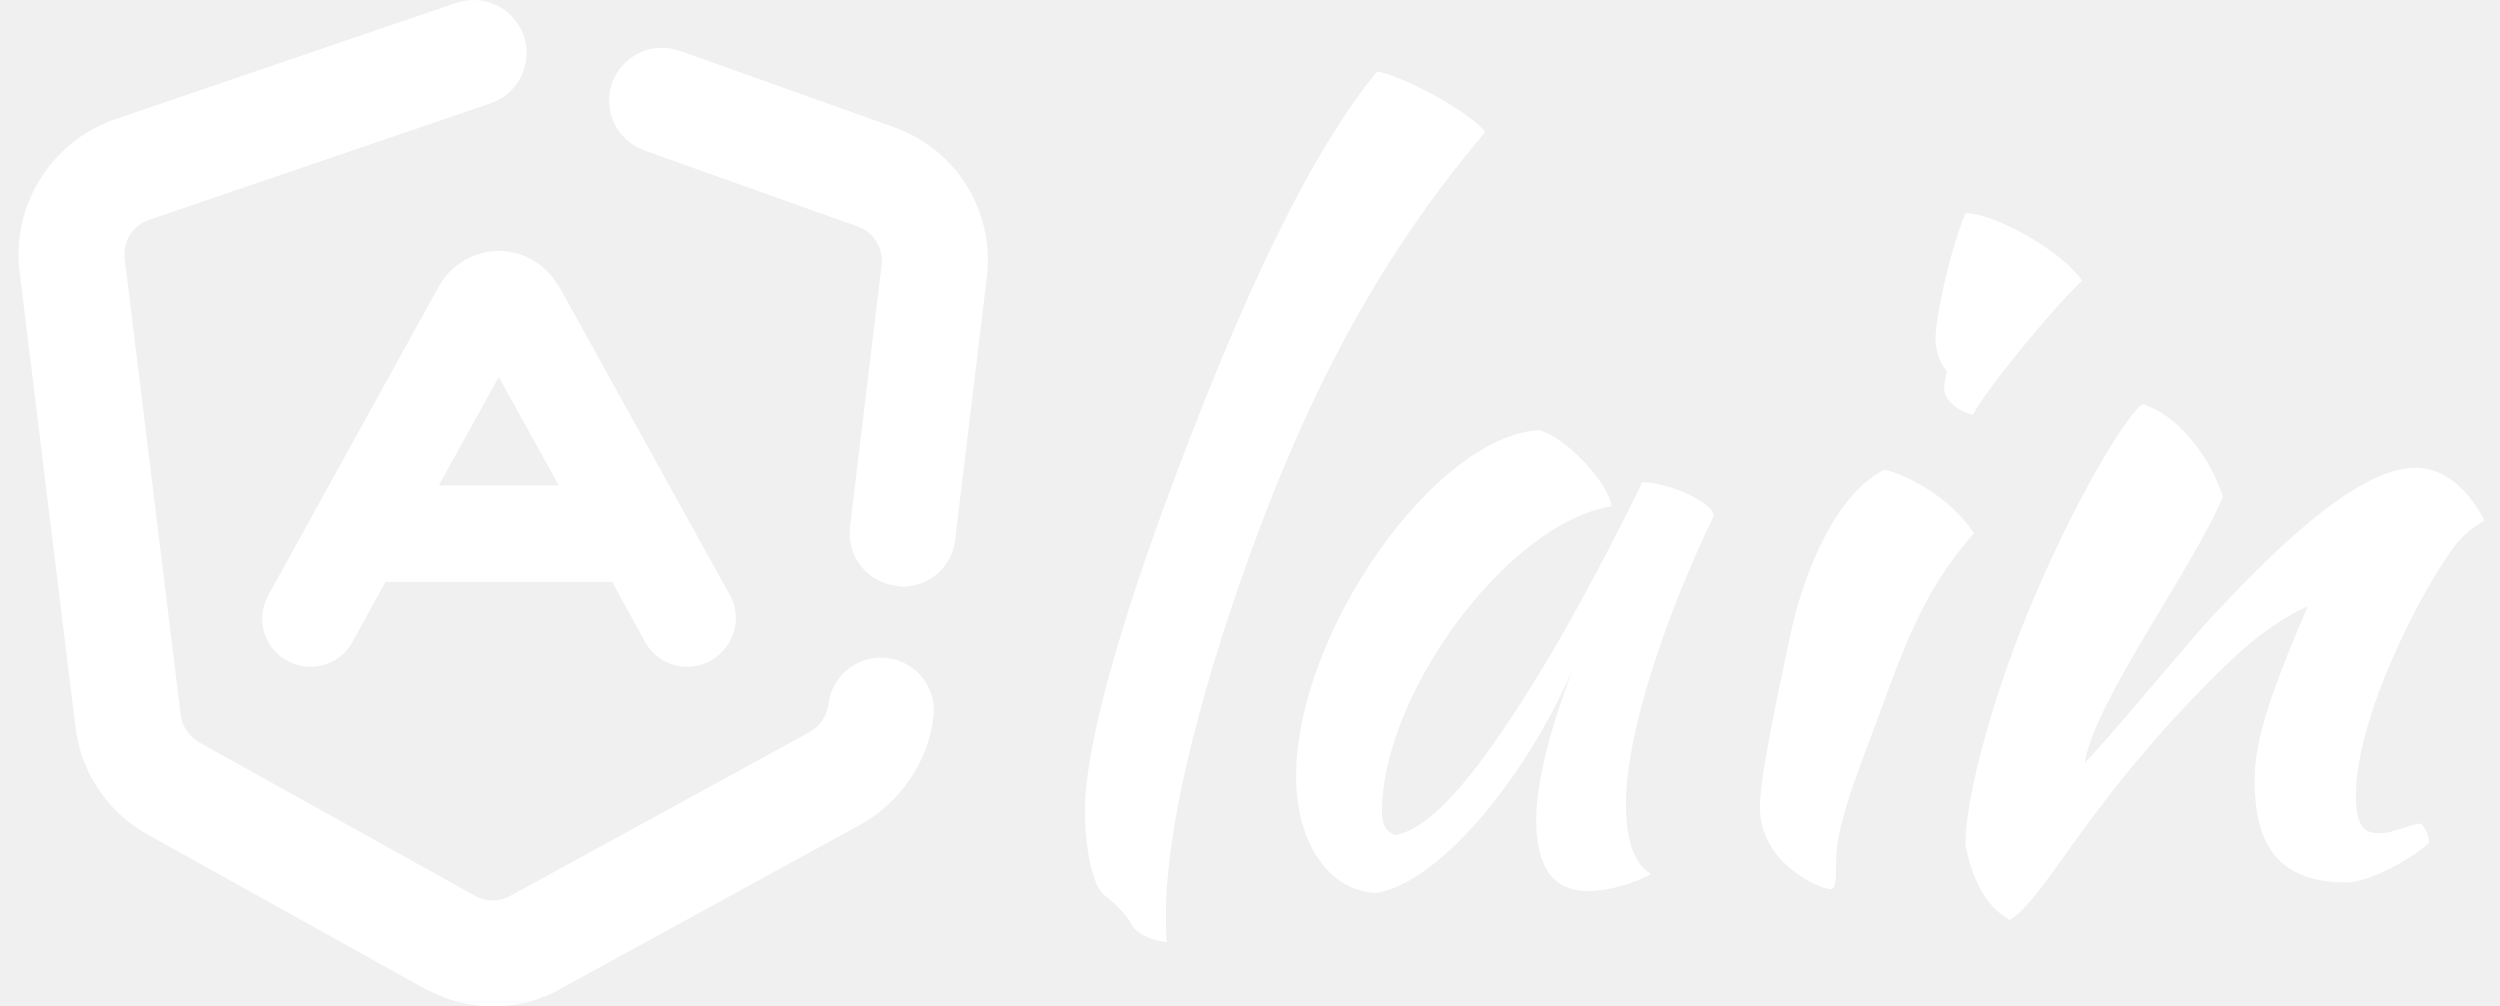
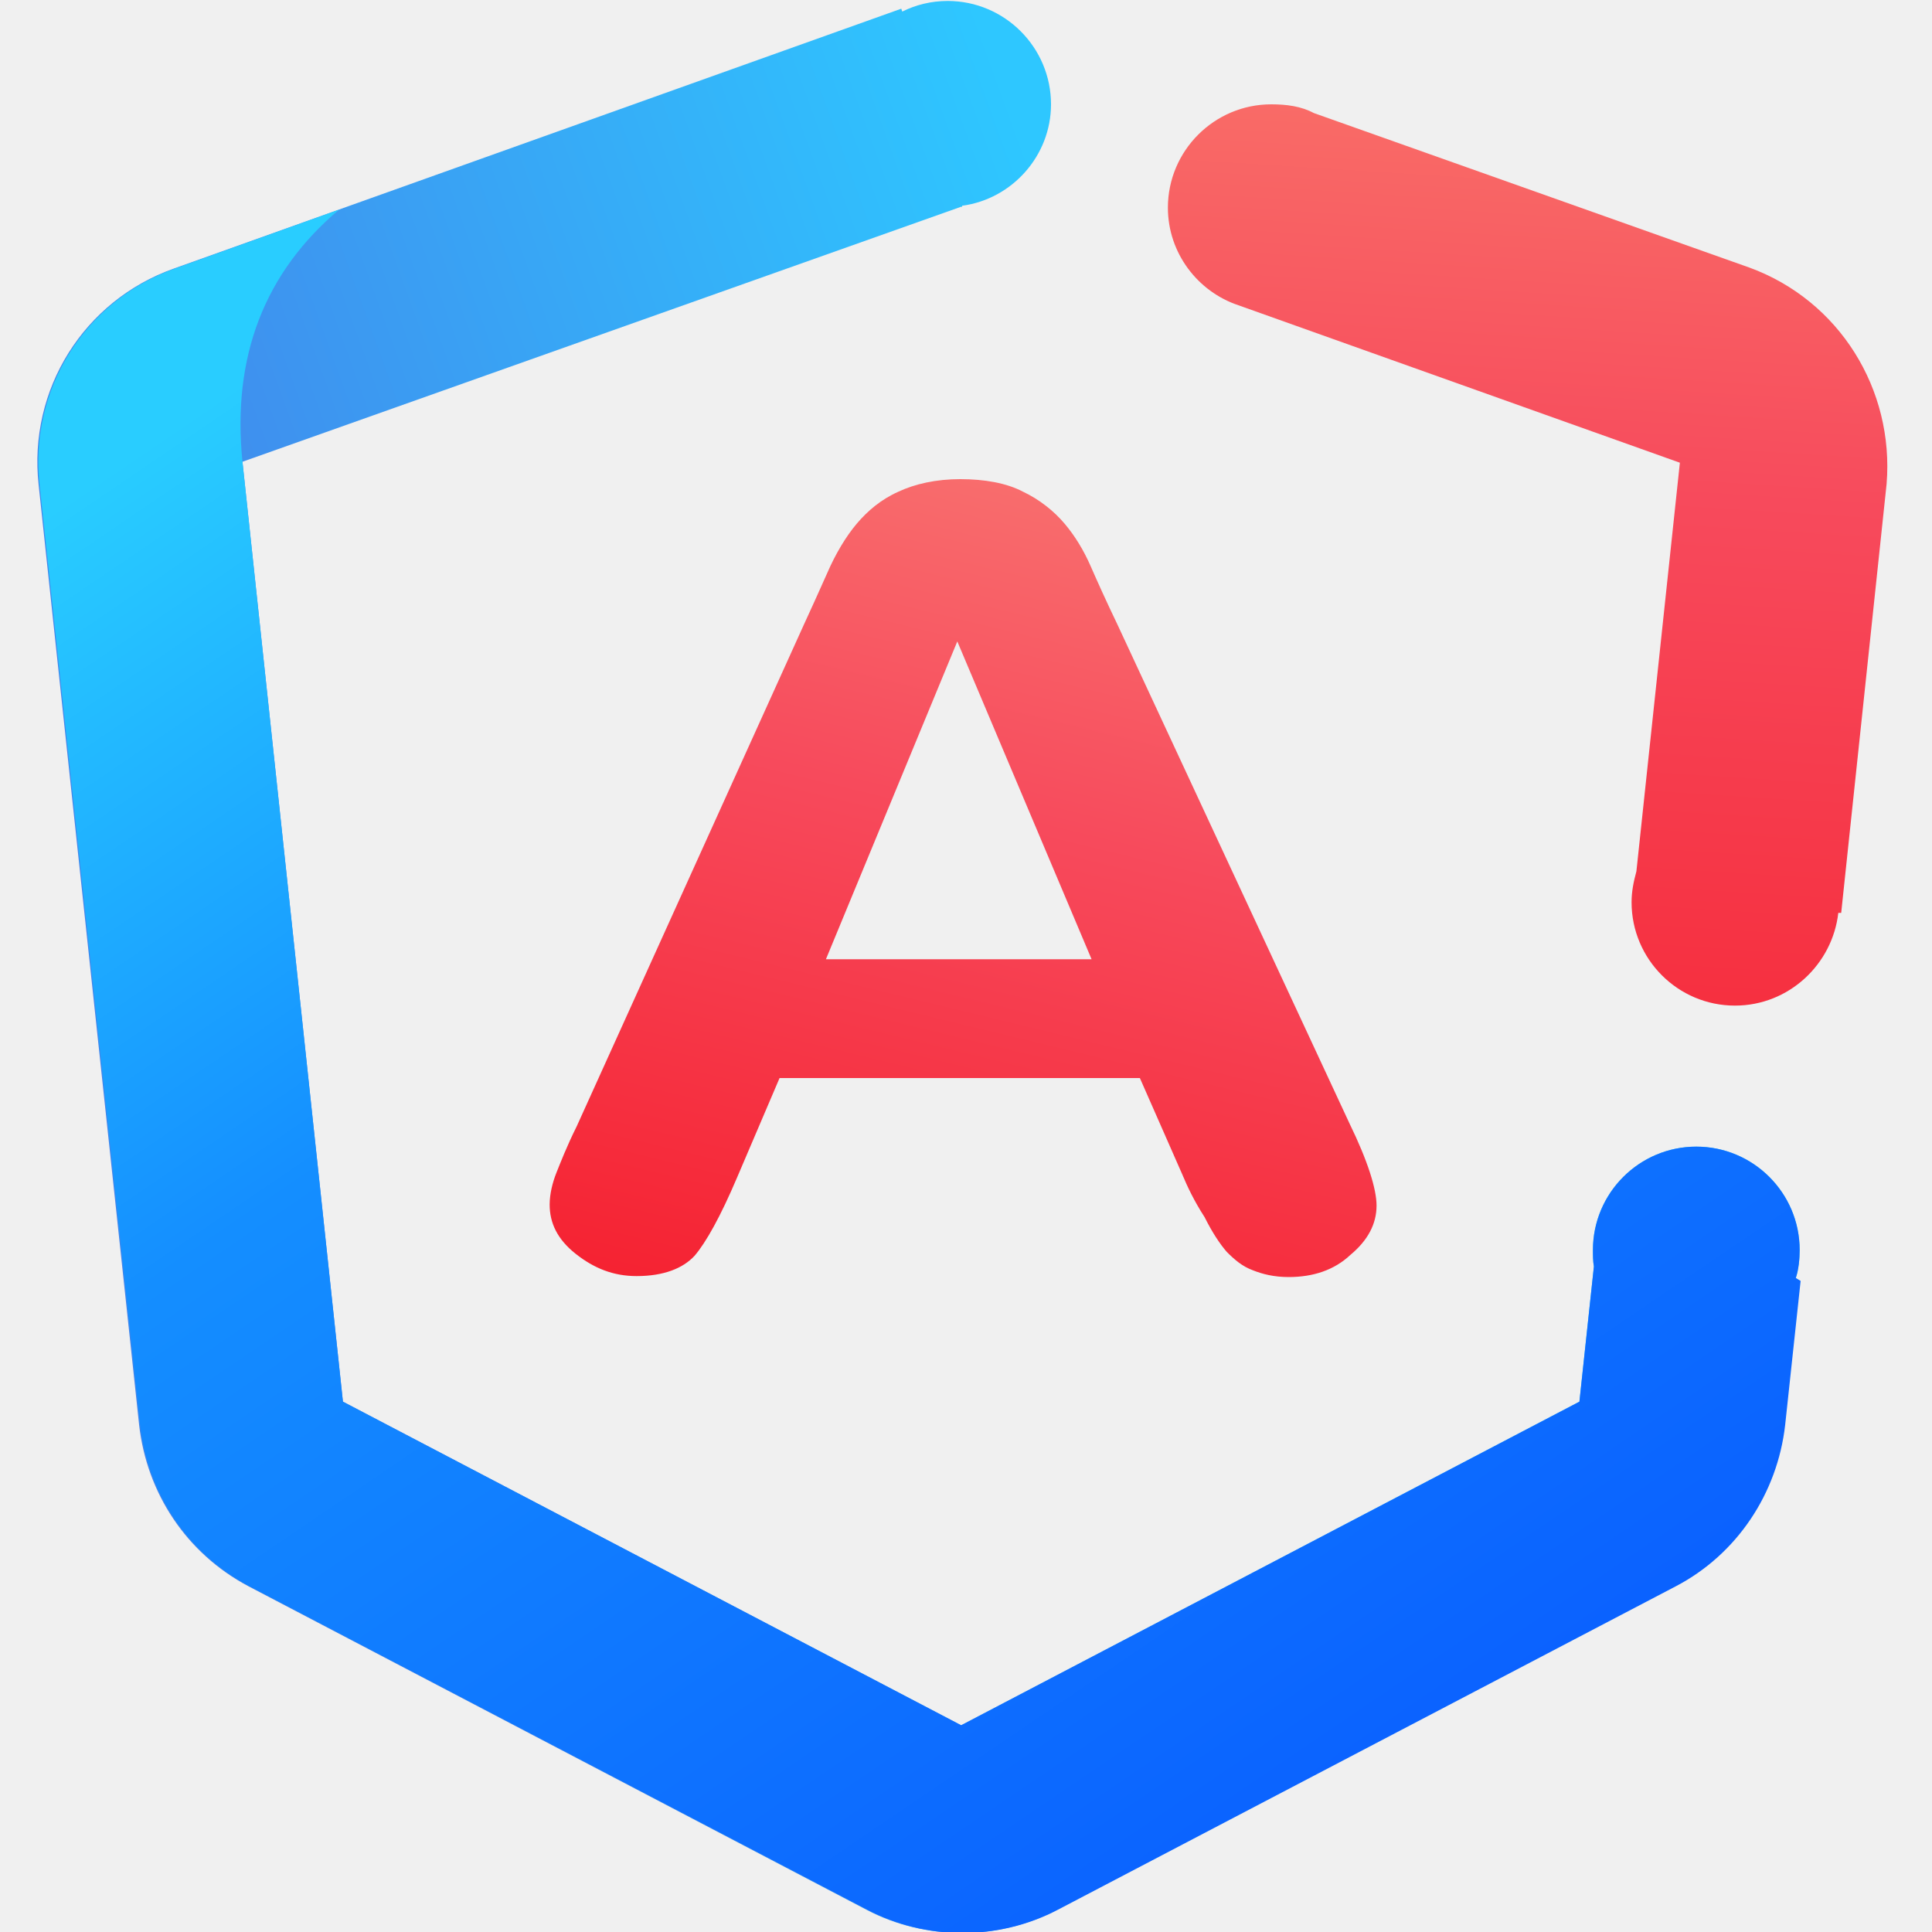
- <svg xmlns="http://www.w3.org/2000/svg" version="1.1" x="0px" y="0px" width="552px" height="222px" viewBox="-4.092 0 552 222" enable-background="new -4.092 0 552 222" xml:space="preserve">
-   <defs>
- </defs>
-   <path fill="#FFFFFF" d="M195.333,129.506c-0.446,0-0.893,0-1.488-0.148c-6.399-0.744-11.013-6.548-10.269-12.947l6.994-57.891  c0.447-3.721-1.785-7.293-5.208-8.483l-47.176-16.816c-6.103-2.232-9.228-8.78-7.144-14.882c2.232-6.102,8.78-9.227,14.882-7.144  l47.176,16.816c13.989,4.911,22.472,18.603,20.687,33.336l-6.995,57.891C206.197,125.042,201.137,129.506,195.333,129.506z" />
-   <path fill="#FFFFFF" d="M104.851,222.222c-5.209,0-10.417-1.34-15.329-4.019l-61.016-33.931  c-8.781-4.911-14.733-13.691-15.924-23.663L0.23,60.007c-1.786-14.733,6.995-28.723,20.983-33.634L96.665,0.627  c6.102-2.083,12.799,1.19,14.882,7.292c2.084,6.103-1.19,12.799-7.292,14.883L28.803,48.547c-3.572,1.191-5.804,4.763-5.357,8.632  l12.352,100.603c0.298,2.53,1.786,4.762,4.018,6.102l61.016,33.931c2.381,1.34,5.358,1.34,7.739,0l66.076-36.163  c2.232-1.19,3.87-3.571,4.167-6.102c0.744-6.399,6.549-11.013,12.948-10.269c6.398,0.744,11.012,6.548,10.269,12.947  c-1.191,9.971-7.293,18.9-16.073,23.812l-66.076,36.163C115.268,220.882,110.059,222.222,104.851,222.222z" />
-   <path fill="#FFFFFF" d="M157.086,131.441l-37.8-68.309l-0.149-0.149c-2.679-4.613-7.738-7.59-13.096-7.59s-10.417,2.977-13.096,7.59  l-37.8,68.458c-2.828,5.208-1.042,11.607,4.167,14.436c5.208,2.827,11.608,1.041,14.436-4.167l7.292-13.245h50.004l7.292,13.245  c1.935,3.571,5.506,5.506,9.376,5.506c1.785,0,3.571-0.446,5.06-1.339C157.979,143.049,159.914,136.501,157.086,131.441z   M92.796,107.183l13.245-23.96l13.245,23.96H92.796z" />
-   <path fill="#FFFFFF" d="M252.497,113.075c17.46-47.694,32.79-79.42,47.481-97.305c6.813,1.277,21.506,9.794,23.848,13.414  c-22.144,26.189-38.113,54.934-52.166,93.898c-11.923,33.216-18.311,60.896-18.311,78.78c0,4.897,0,5.11,0.213,6.175  c-3.833-0.426-7.026-2.129-7.878-4.045c-0.64-1.491-3.833-4.897-5.75-6.175c-2.555-1.703-4.471-9.795-4.471-18.95  C235.464,166.518,241.639,142.884,252.497,113.075z" />
-   <path fill="#FFFFFF" d="M374.289,113.926c-11.498,23.847-19.376,48.972-19.376,63.451c0,7.878,1.704,13.414,5.536,15.543  c-3.406,2.129-9.581,3.833-13.84,3.833c-7.665,0-11.498-5.11-11.498-15.757c0-7.878,2.769-19.376,8.092-33.216  c-11.498,25.977-30.235,47.269-43.437,49.398c-10.433-0.426-17.672-11.072-17.672-25.764c0-31.726,30.66-75.161,53.655-76.439  c5.749,1.491,15.331,11.498,15.97,16.821c-22.783,3.62-50.676,41.307-50.676,67.496c0,2.981,1.065,4.472,2.981,5.11  c8.304-1.703,18.524-13.627,33.854-39.178c5.962-10.007,14.479-25.977,20.653-38.751  C364.495,106.474,374.502,111.158,374.289,113.926z" />
-   <path fill="#FFFFFF" d="M391.749,137.773c1.277-5.536,7.452-27.68,20.228-34.067c4.685,1.064,14.266,5.749,19.802,14.053  c-12.988,14.479-16.82,29.596-24.061,48.333c-2.98,7.878-6.174,17.034-6.387,23.209c0,5.109,0,7.026-1.278,7.026  c-2.129,0-15.543-5.536-15.543-18.099C384.51,173.331,386.213,163.324,391.749,137.773z M425.816,81.988  c-1.49-1.491-2.555-4.685-2.555-7.026c0-4.897,2.98-18.737,6.601-27.893c6.601,0,21.505,8.517,25.764,14.905  c-6.388,5.961-21.932,24.912-24.061,29.596c-3.407-0.639-6.388-3.407-6.388-5.749C425.178,84.969,425.391,83.691,425.816,81.988z" />
-   <path fill="#FFFFFF" d="M486.712,109.668c-6.388,15.543-28.745,45.778-30.448,58.766c8.943-9.581,23.422-27.467,28.318-32.576  c10.859-11.498,30.874-32.577,44.714-32.577c7.239,0,12.35,6.175,15.117,11.498c0,0.639-2.342,0.852-6.175,5.323  c-7.665,10.007-22.144,38.113-22.144,55.573c0,7.026,1.916,8.304,5.323,8.304c2.98,0,7.026-2.13,8.942-2.13  c1.064,0.64,1.916,2.981,1.916,4.259c-4.258,3.833-13.414,8.729-18.311,8.729c-16.396,0-20.228-10.007-20.228-22.569  c0-7.026,1.916-15.756,11.71-38.326c-0.639,0-8.942,4.046-17.246,12.137c-13.201,12.775-23.209,24.486-34.28,39.816  c-6.175,8.729-10.859,15.33-14.266,17.247c-5.962-3.407-8.517-10.221-9.795-16.608c0-10.646,6.388-34.493,15.97-56.424  c10.858-24.912,20.866-39.816,23.208-40.881C476.491,91.569,483.73,100.299,486.712,109.668z" />
+ <svg xmlns="http://www.w3.org/2000/svg" viewBox="-399 401 200 200">
+   <linearGradient id="a" gradientUnits="userSpaceOnUse" x1="-788.795" y1="994.438" x2="-789.398" y2="992.027" gradientTransform="matrix(53.4167 0 0 -51.6667 41861.836 51802.996)">
+     <stop offset="0" stop-color="#fa8e7d" />
+     <stop offset=".513" stop-color="#f74a5c" />
+     <stop offset="1" stop-color="#f51d2c" />
+   </linearGradient>
+   <path d="M-276.6 522.6l-4.4-10h-37.3l-4.4 10.3c-1.7 4-3.2 6.7-4.4 8.1-1.2 1.3-3.2 2.1-6 2.1-2.4 0-4.4-.8-6.3-2.3-1.9-1.5-2.7-3.2-2.7-5.1 0-1.1.3-2.3.7-3.3s1.1-2.8 2.1-4.8l23.5-51.9c.7-1.5 1.5-3.3 2.4-5.3.9-2.1 2-3.9 3.1-5.2 1.1-1.3 2.5-2.5 4.3-3.3 1.7-.8 3.9-1.3 6.4-1.3s4.8.4 6.5 1.3c1.7.8 3.2 2 4.3 3.3 1.1 1.3 2 2.8 2.7 4.4.7 1.6 1.6 3.6 2.8 6.1l24 51.6c1.9 3.9 2.8 6.8 2.8 8.5 0 1.9-.9 3.6-2.7 5.1-1.7 1.6-3.9 2.3-6.4 2.3-1.5 0-2.7-.3-3.7-.7-1.1-.4-1.9-1.1-2.7-1.9-.7-.8-1.5-2-2.3-3.6-1.1-1.7-1.8-3.2-2.3-4.4zm-36.9-22.3h27.5l-13.9-32.9-13.6 32.9z" fill="url(#a)" />
+   <linearGradient id="b" gradientUnits="userSpaceOnUse" x1="-787.55" y1="995.484" x2="-787.682" y2="992.876" gradientTransform="matrix(46.4786 0 0 -58.25 36365.25 58375.25)">
+     <stop offset="0" stop-color="#fa816e" />
+     <stop offset=".415" stop-color="#f74a5c" />
+     <stop offset="1" stop-color="#f51d2c" />
+   </linearGradient>
+   <path d="M-217.9 428.7l-45.1-16c-1.3-.7-2.8-.9-4.4-.9-5.9 0-10.7 4.8-10.7 10.7 0 4.7 3.1 8.7 7.3 10.1l45.7 16.3-4.5 42.3c-.3 1.1-.5 2.1-.5 3.2 0 5.9 4.8 10.7 10.7 10.7 5.6 0 10.1-4.3 10.7-9.6h.3l4.7-44.4c.8-9.8-4.9-19-14.2-22.4z" fill="url(#b)" />
+   <linearGradient id="c" gradientUnits="userSpaceOnUse" x1="-794.195" y1="997.807" x2="-793.354" y2="998.141" gradientTransform="matrix(114.0794 0 0 -125 90237.64 125252)">
+     <stop offset="0" stop-color="#4285eb" />
+     <stop offset="1" stop-color="#2ec7ff" />
+   </linearGradient>
+   <path d="M-213.1 533.3c.3-.9.4-2 .4-2.9 0-5.9-4.8-10.7-10.7-10.7-5.9 0-10.7 4.8-10.7 10.7 0 .5 0 1.2.1 1.7l-1.5 14-64 33.5-64-33.5-10.4-97.3 74.4-26.4h.1v-.1c5.2-.7 9.2-5.2 9.2-10.5 0-5.9-4.8-10.7-10.7-10.7-1.7 0-3.3.4-4.7 1.1l-.1-.3-75.3 26.9c-9.3 3.3-15.1 12.5-14 22.4l10.4 97.3c.8 7.1 4.9 13.3 11.3 16.7l64 33.5c6.1 3.2 13.6 3.2 19.7 0l64-33.5c6.3-3.3 10.5-9.6 11.3-16.7l1.6-14.9-.4-.3z" fill="url(#c)" />
+   <linearGradient id="d" gradientUnits="userSpaceOnUse" x1="-794.257" y1="998.207" x2="-793.292" y2="996.814" gradientTransform="matrix(114.0794 0 0 -111.4652 90237.64 111703.633)">
+     <stop offset="0" stop-color="#29cdff" />
+     <stop offset=".379" stop-color="#148eff" />
+     <stop offset="1" stop-color="#0a60ff" />
+   </linearGradient>
+   <path d="M-213.1 533.3c.3-.9.4-2 .4-2.9 0-5.9-4.8-10.7-10.7-10.7-5.9 0-10.7 4.8-10.7 10.7 0 .5 0 1.2.1 1.7l-1.5 14-64 33.5-64-33.5-10.4-97.3c-1.1-10.9 2.3-19.6 10-26.1l-17 6.1c-9.3 3.3-15.1 12.5-14 22.4l10.4 97.3c.8 7.1 4.9 13.3 11.3 16.7l64 33.5c6.1 3.2 13.6 3.2 19.7 0l64-33.5c6.3-3.3 10.5-9.6 11.3-16.7l1.6-14.9-.5-.3z" fill="url(#d)" />
</svg>
